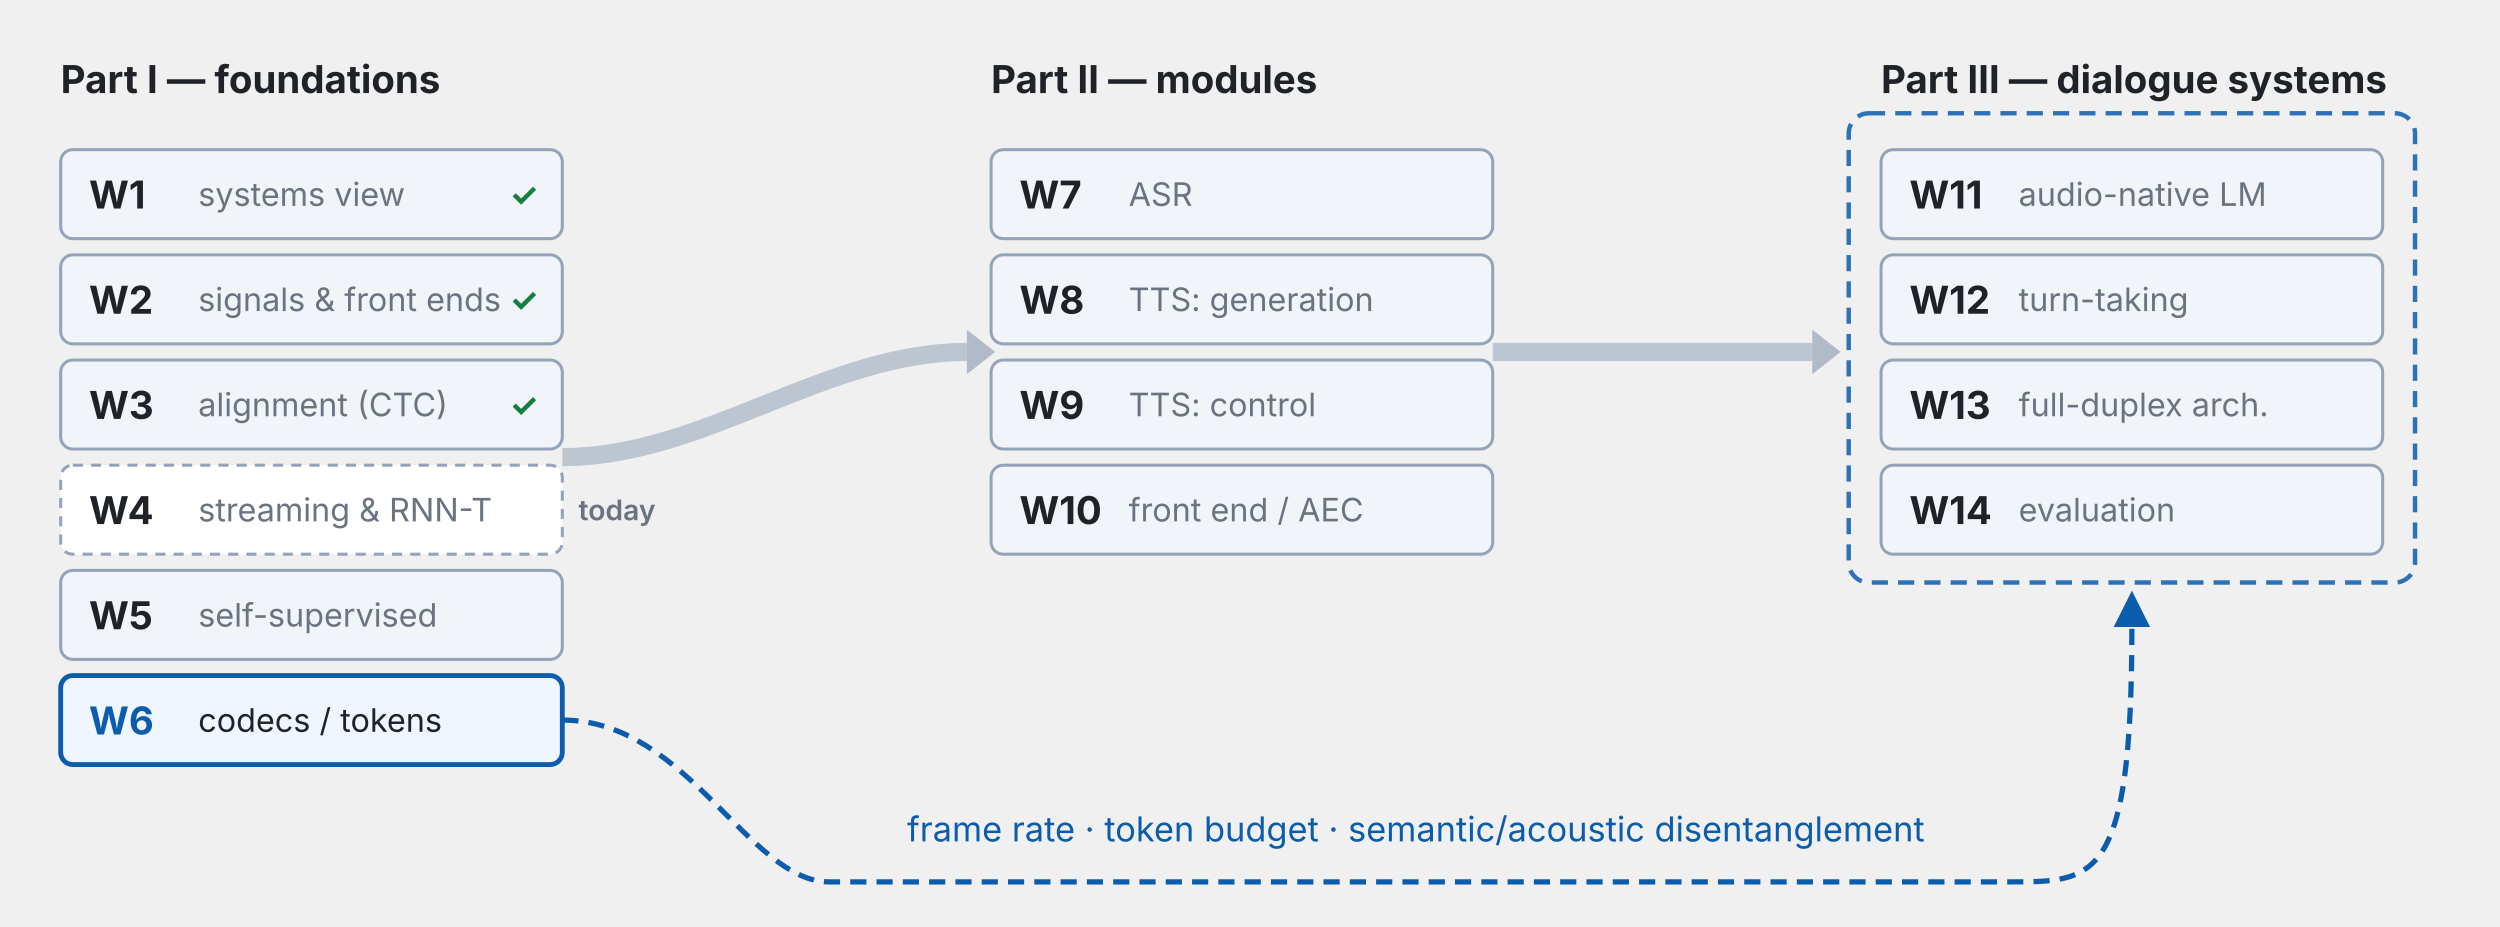
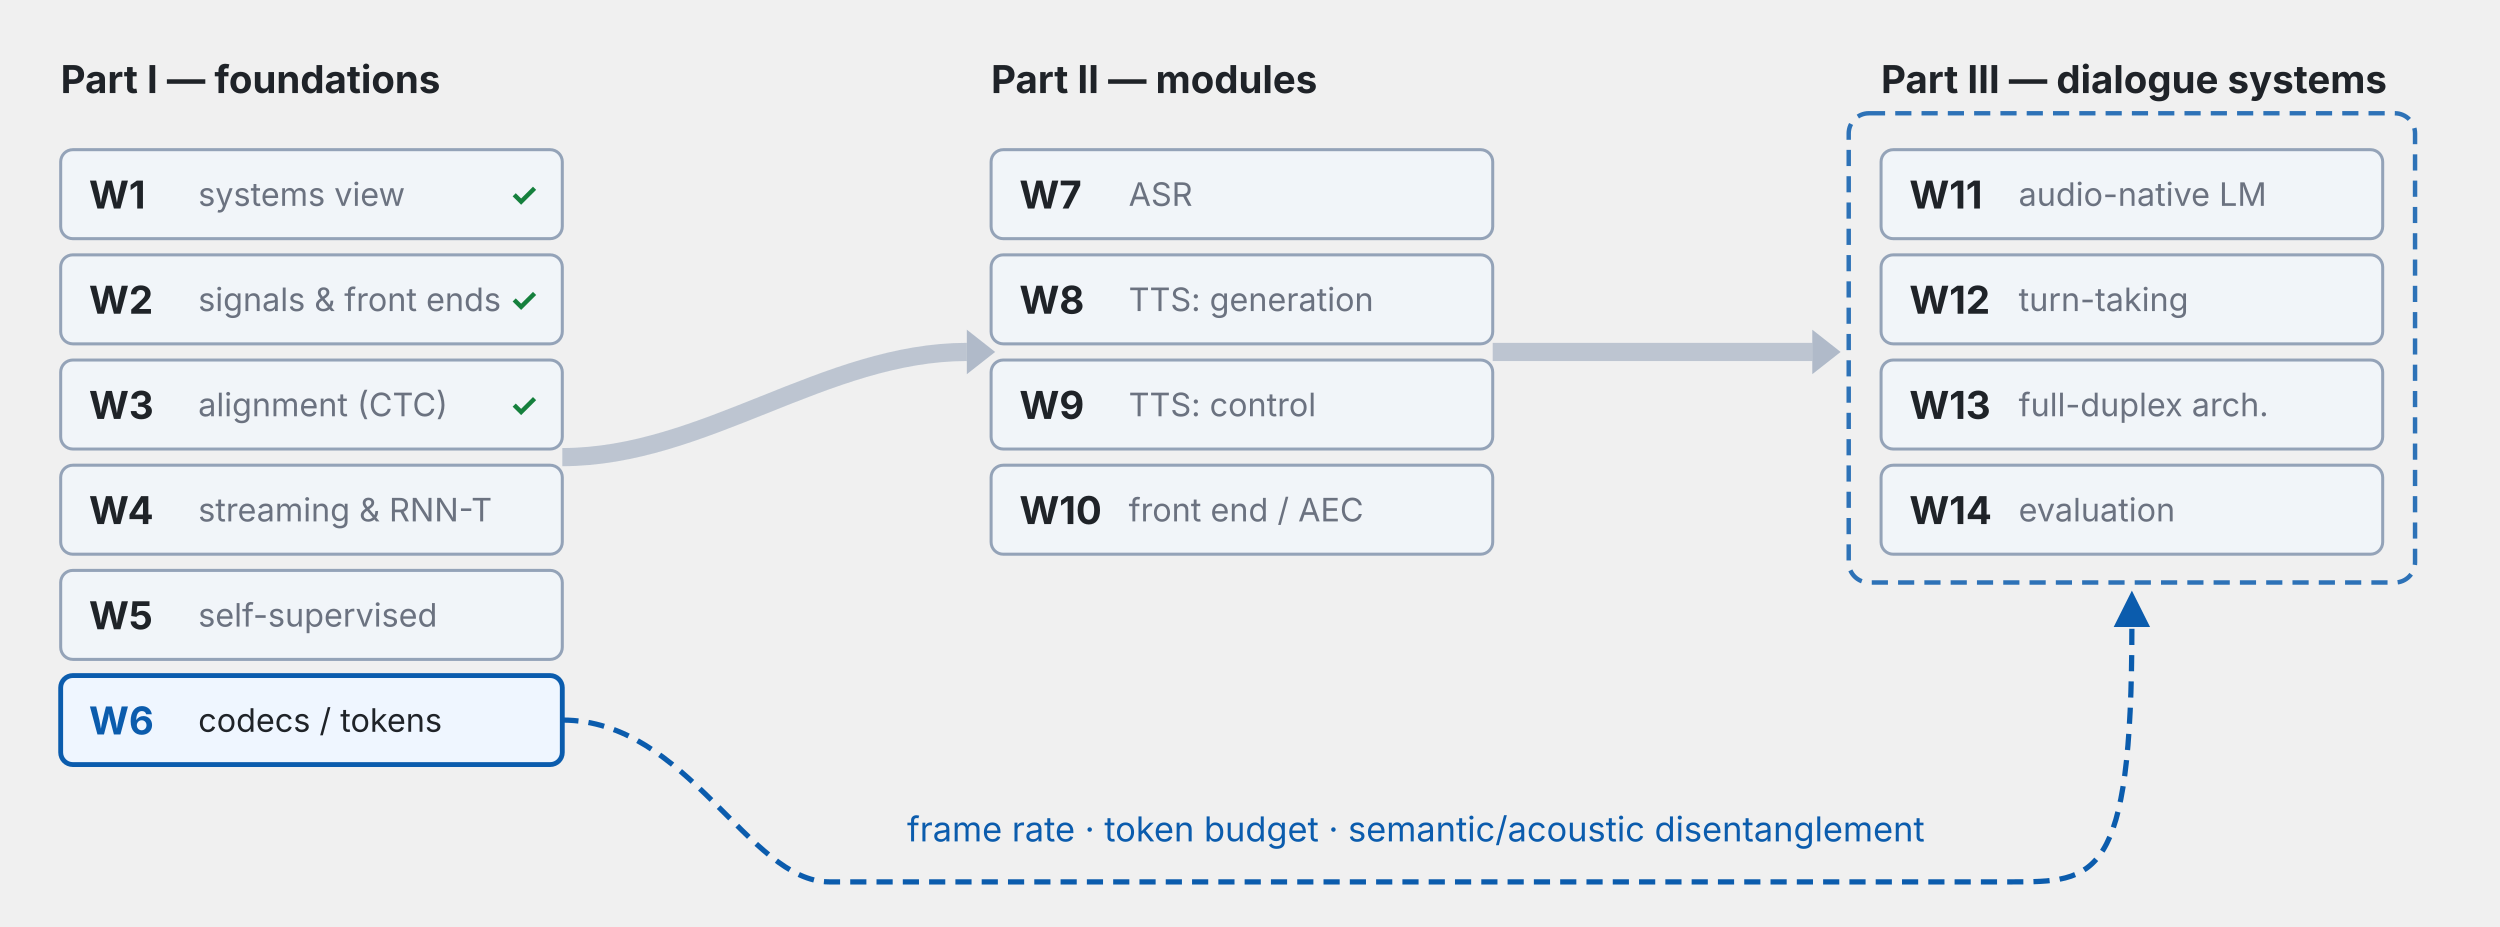
<svg xmlns="http://www.w3.org/2000/svg" viewBox="0 0 1236 458" width="100%" role="img" font-family="system-ui,-apple-system,Segoe UI,sans-serif">
  <text x="30" y="46" font-size="19" font-weight="700" fill="#1f2328">Part I — foundations</text>
  <rect x="30" y="74" width="248" height="44" rx="6" fill="#f1f5f9" stroke="#94a3b8" stroke-width="1.5" />
  <text x="44" y="96.0" font-size="19" font-weight="700" fill="#1f2328" dominant-baseline="middle">W1</text>
  <text x="98" y="96.0" font-size="16" fill="#6b7280" dominant-baseline="middle">systems view</text>
  <text x="266" y="96.0" font-size="16" font-weight="700" fill="#15803d" text-anchor="end" dominant-baseline="middle">✓</text>
  <rect x="30" y="126" width="248" height="44" rx="6" fill="#f1f5f9" stroke="#94a3b8" stroke-width="1.5" />
  <text x="44" y="148.0" font-size="19" font-weight="700" fill="#1f2328" dominant-baseline="middle">W2</text>
  <text x="98" y="148.0" font-size="16" fill="#6b7280" dominant-baseline="middle">signals &amp; front ends</text>
  <text x="266" y="148.0" font-size="16" font-weight="700" fill="#15803d" text-anchor="end" dominant-baseline="middle">✓</text>
  <rect x="30" y="178" width="248" height="44" rx="6" fill="#f1f5f9" stroke="#94a3b8" stroke-width="1.5" />
  <text x="44" y="200.0" font-size="19" font-weight="700" fill="#1f2328" dominant-baseline="middle">W3</text>
  <text x="98" y="200.0" font-size="16" fill="#6b7280" dominant-baseline="middle">alignment (CTC)</text>
  <text x="266" y="200.0" font-size="16" font-weight="700" fill="#15803d" text-anchor="end" dominant-baseline="middle">✓</text>
-   <rect x="30" y="230" width="248" height="44" rx="6" fill="#ffffff" stroke="#94a3b8" stroke-width="1.5" stroke-dasharray="5 4" />
+   <rect x="30" y="230" width="248" height="44" rx="6" fill="#f1f5f9" stroke="#94a3b8" stroke-width="1.5" />
  <text x="44" y="252.0" font-size="19" font-weight="700" fill="#1f2328" dominant-baseline="middle">W4</text>
  <text x="98" y="252.0" font-size="16" fill="#6b7280" dominant-baseline="middle">streaming &amp; RNN-T</text>
-   <text x="286" y="252.0" font-size="14" font-weight="600" fill="#6b7280" text-anchor="start" dominant-baseline="middle">today</text>
  <rect x="30" y="282" width="248" height="44" rx="6" fill="#f1f5f9" stroke="#94a3b8" stroke-width="1.5" />
  <text x="44" y="304.0" font-size="19" font-weight="700" fill="#1f2328" dominant-baseline="middle">W5</text>
  <text x="98" y="304.0" font-size="16" fill="#6b7280" dominant-baseline="middle">self-supervised</text>
  <rect x="30" y="334" width="248" height="44" rx="6" fill="#eff6ff" stroke="#0b5cad" stroke-width="2.4" />
  <text x="44" y="356.0" font-size="19" font-weight="700" fill="#0b5cad" dominant-baseline="middle">W6</text>
  <text x="98" y="356.0" font-size="16" fill="#1f2328" dominant-baseline="middle">codecs / tokens</text>
  <text x="490" y="46" font-size="19" font-weight="700" fill="#1f2328">Part II — modules</text>
  <rect x="490" y="74" width="248" height="44" rx="6" fill="#f1f5f9" stroke="#94a3b8" stroke-width="1.5" />
  <text x="504" y="96.0" font-size="19" font-weight="700" fill="#1f2328" dominant-baseline="middle">W7</text>
  <text x="558" y="96.0" font-size="16" fill="#6b7280" dominant-baseline="middle">ASR</text>
  <rect x="490" y="126" width="248" height="44" rx="6" fill="#f1f5f9" stroke="#94a3b8" stroke-width="1.5" />
  <text x="504" y="148.0" font-size="19" font-weight="700" fill="#1f2328" dominant-baseline="middle">W8</text>
  <text x="558" y="148.0" font-size="16" fill="#6b7280" dominant-baseline="middle">TTS: generation</text>
  <rect x="490" y="178" width="248" height="44" rx="6" fill="#f1f5f9" stroke="#94a3b8" stroke-width="1.5" />
  <text x="504" y="200.0" font-size="19" font-weight="700" fill="#1f2328" dominant-baseline="middle">W9</text>
  <text x="558" y="200.0" font-size="16" fill="#6b7280" dominant-baseline="middle">TTS: control</text>
  <rect x="490" y="230" width="248" height="44" rx="6" fill="#f1f5f9" stroke="#94a3b8" stroke-width="1.5" />
  <text x="504" y="252.0" font-size="19" font-weight="700" fill="#1f2328" dominant-baseline="middle">W10</text>
  <text x="558" y="252.0" font-size="16" fill="#6b7280" dominant-baseline="middle">front end / AEC</text>
  <text x="930" y="46" font-size="19" font-weight="700" fill="#1f2328">Part III — dialogue systems</text>
  <rect x="930" y="74" width="248" height="44" rx="6" fill="#f1f5f9" stroke="#94a3b8" stroke-width="1.5" />
  <text x="944" y="96.0" font-size="19" font-weight="700" fill="#1f2328" dominant-baseline="middle">W11</text>
  <text x="998" y="96.0" font-size="16" fill="#6b7280" dominant-baseline="middle">audio-native LM</text>
  <rect x="930" y="126" width="248" height="44" rx="6" fill="#f1f5f9" stroke="#94a3b8" stroke-width="1.5" />
  <text x="944" y="148.0" font-size="19" font-weight="700" fill="#1f2328" dominant-baseline="middle">W12</text>
  <text x="998" y="148.0" font-size="16" fill="#6b7280" dominant-baseline="middle">turn-taking</text>
  <rect x="930" y="178" width="248" height="44" rx="6" fill="#f1f5f9" stroke="#94a3b8" stroke-width="1.5" />
  <text x="944" y="200.0" font-size="19" font-weight="700" fill="#1f2328" dominant-baseline="middle">W13</text>
  <text x="998" y="200.0" font-size="16" fill="#6b7280" dominant-baseline="middle">full-duplex arch.</text>
  <rect x="930" y="230" width="248" height="44" rx="6" fill="#f1f5f9" stroke="#94a3b8" stroke-width="1.5" />
  <text x="944" y="252.0" font-size="19" font-weight="700" fill="#1f2328" dominant-baseline="middle">W14</text>
  <text x="998" y="252.0" font-size="16" fill="#6b7280" dominant-baseline="middle">evaluation</text>
  <path d="M 278 226.0 C 348 226.0, 408 174.0, 478 174.0" fill="none" stroke="#94a3b8" stroke-width="9" opacity=".55" />
  <polygon points="478,163.0 492,174.0 478,185.0" fill="#94a3b8" opacity=".7" />
  <path d="M 738 174.0 C 808 174.0, 826 174.0, 896 174.0" fill="none" stroke="#94a3b8" stroke-width="9" opacity=".55" />
  <polygon points="896,163.0 910,174.0 896,185.0" fill="#94a3b8" opacity=".7" />
  <rect x="914" y="56" width="280" height="232" rx="10" fill="none" stroke="#0b5cad" stroke-width="2.2" stroke-dasharray="8 5" opacity=".85" />
  <path d="M 278 356.0 C 340 356.0, 370 436, 410 436 H 994.0 C 1036.0 436, 1054.0 436, 1054.0 310" fill="none" stroke="#0b5cad" stroke-width="2.6" stroke-dasharray="8 5" />
  <polygon points="1045.0,310 1054.0,292 1063.0,310" fill="#0b5cad" />
  <text x="700.0" y="416.0" font-size="17" fill="#0b5cad" text-anchor="middle">frame rate · token budget · semantic/acoustic disentanglement</text>
</svg>
